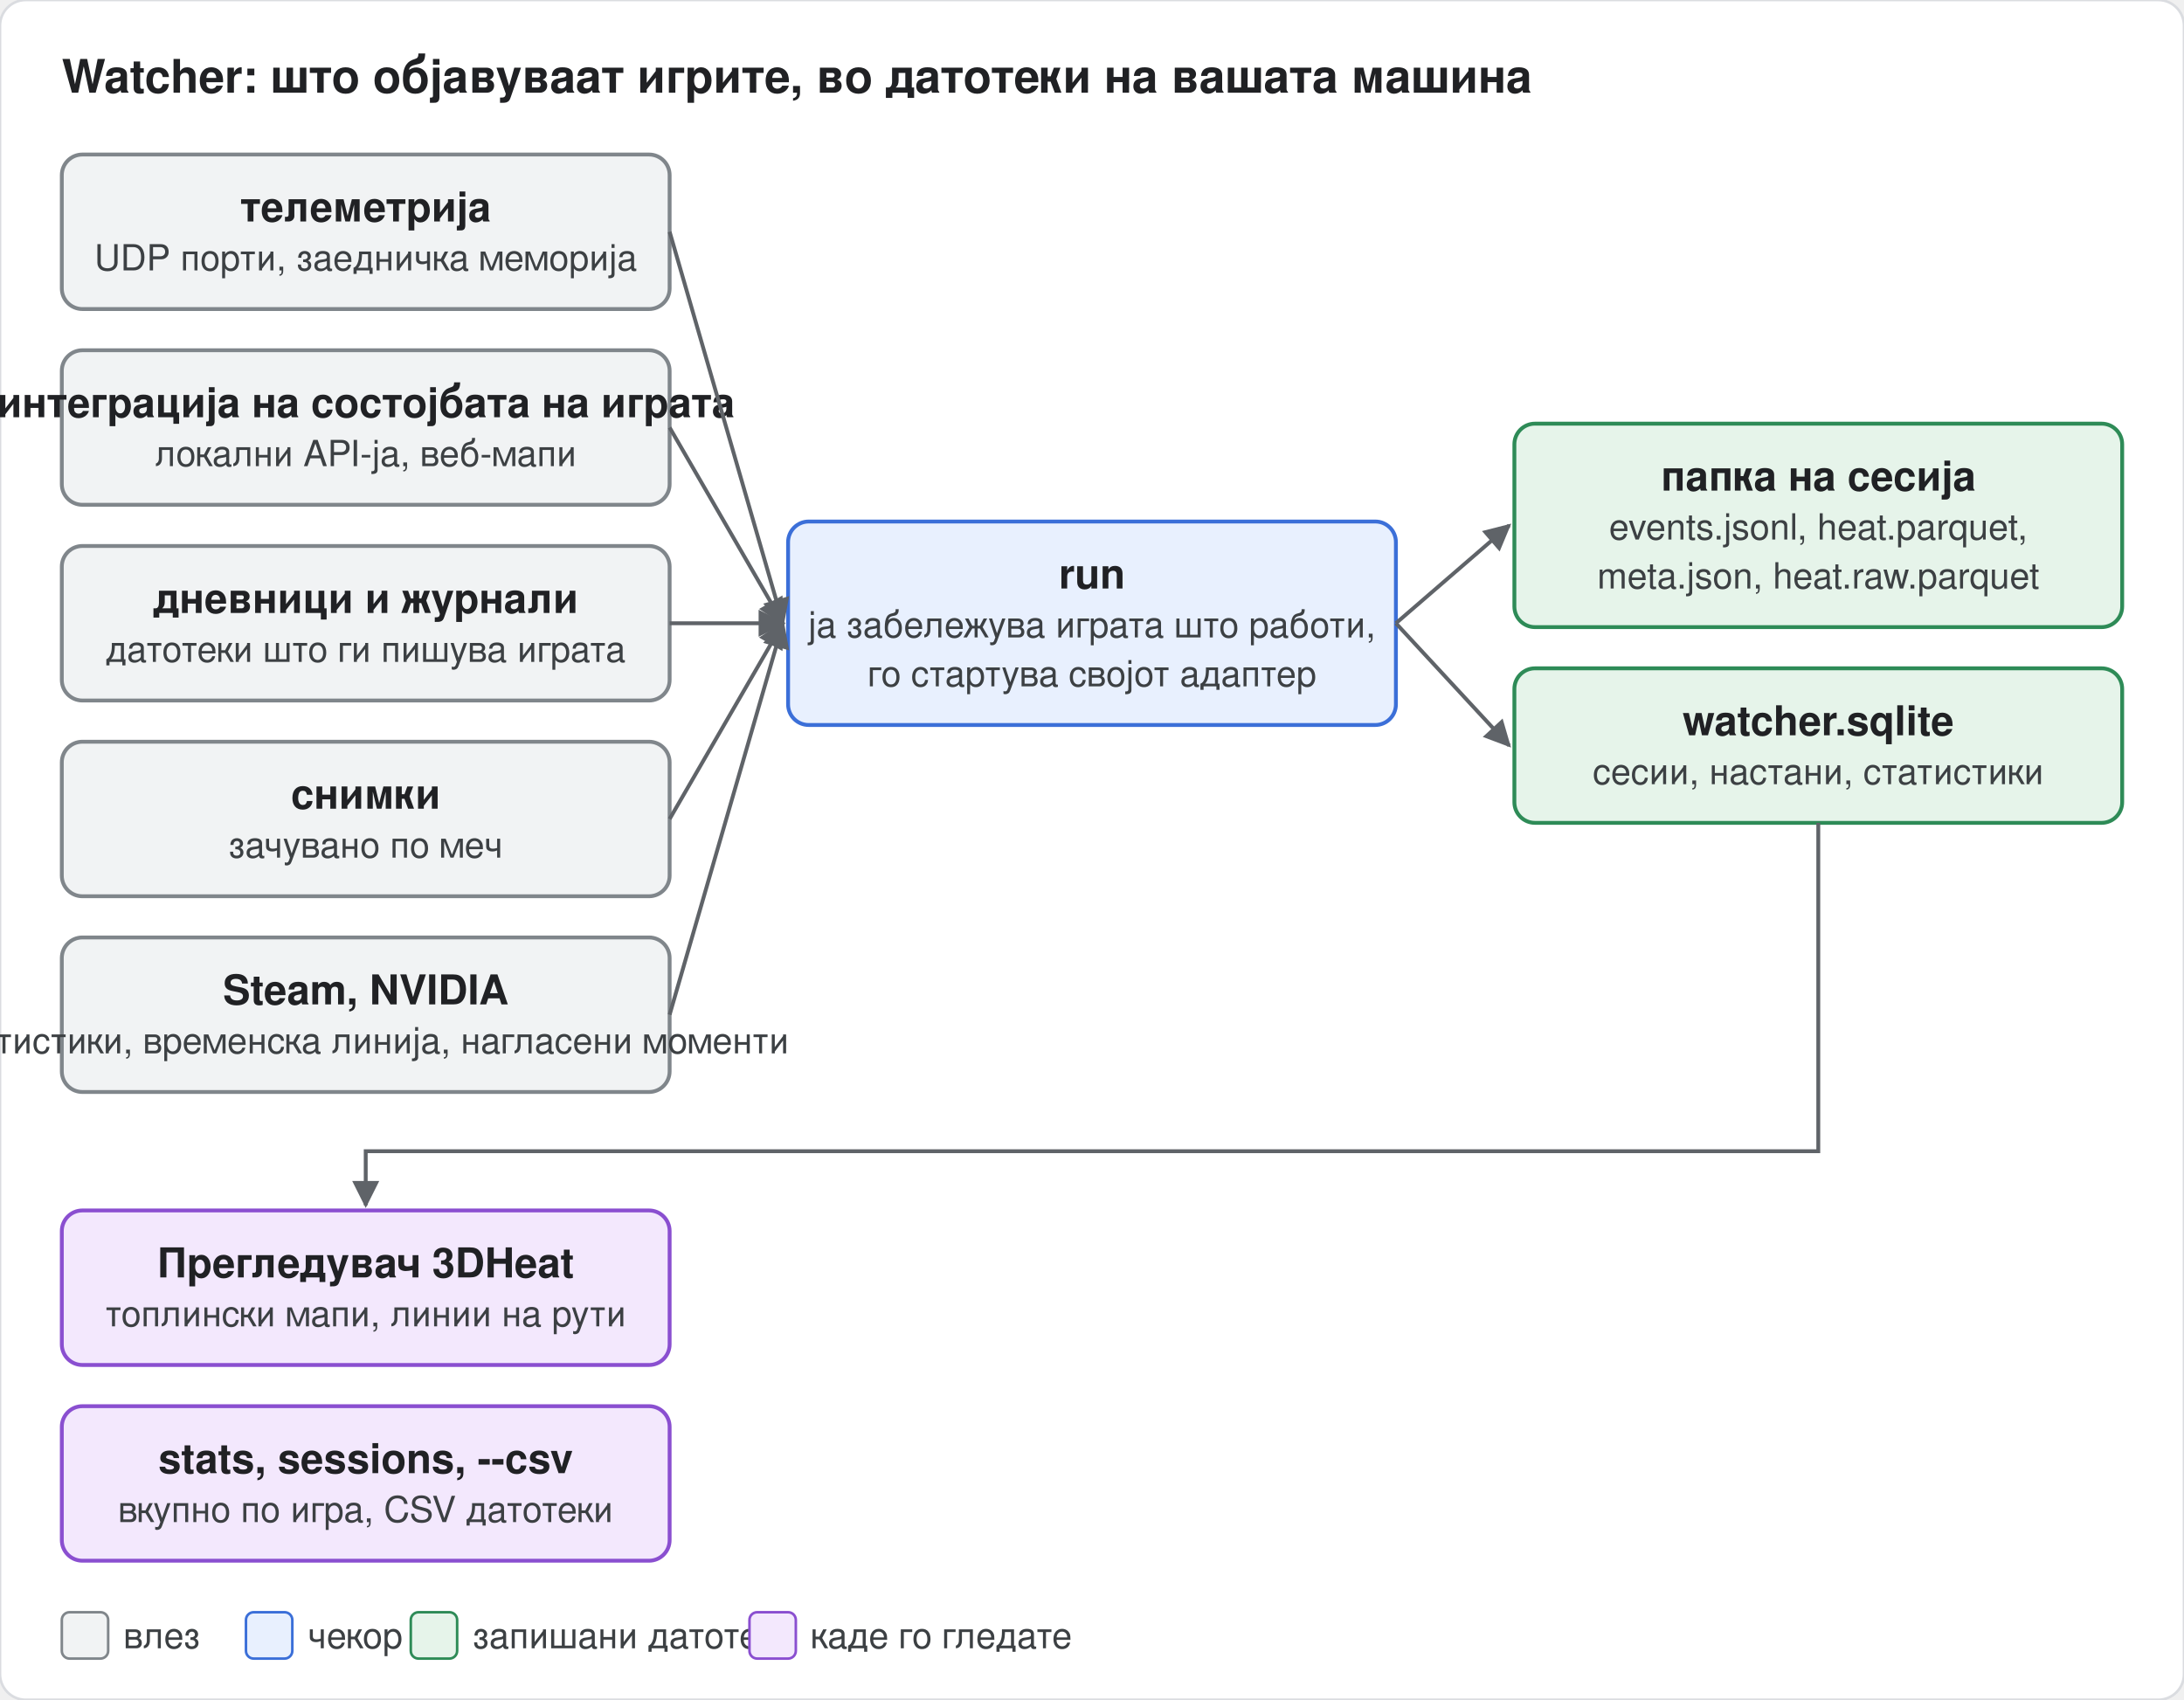
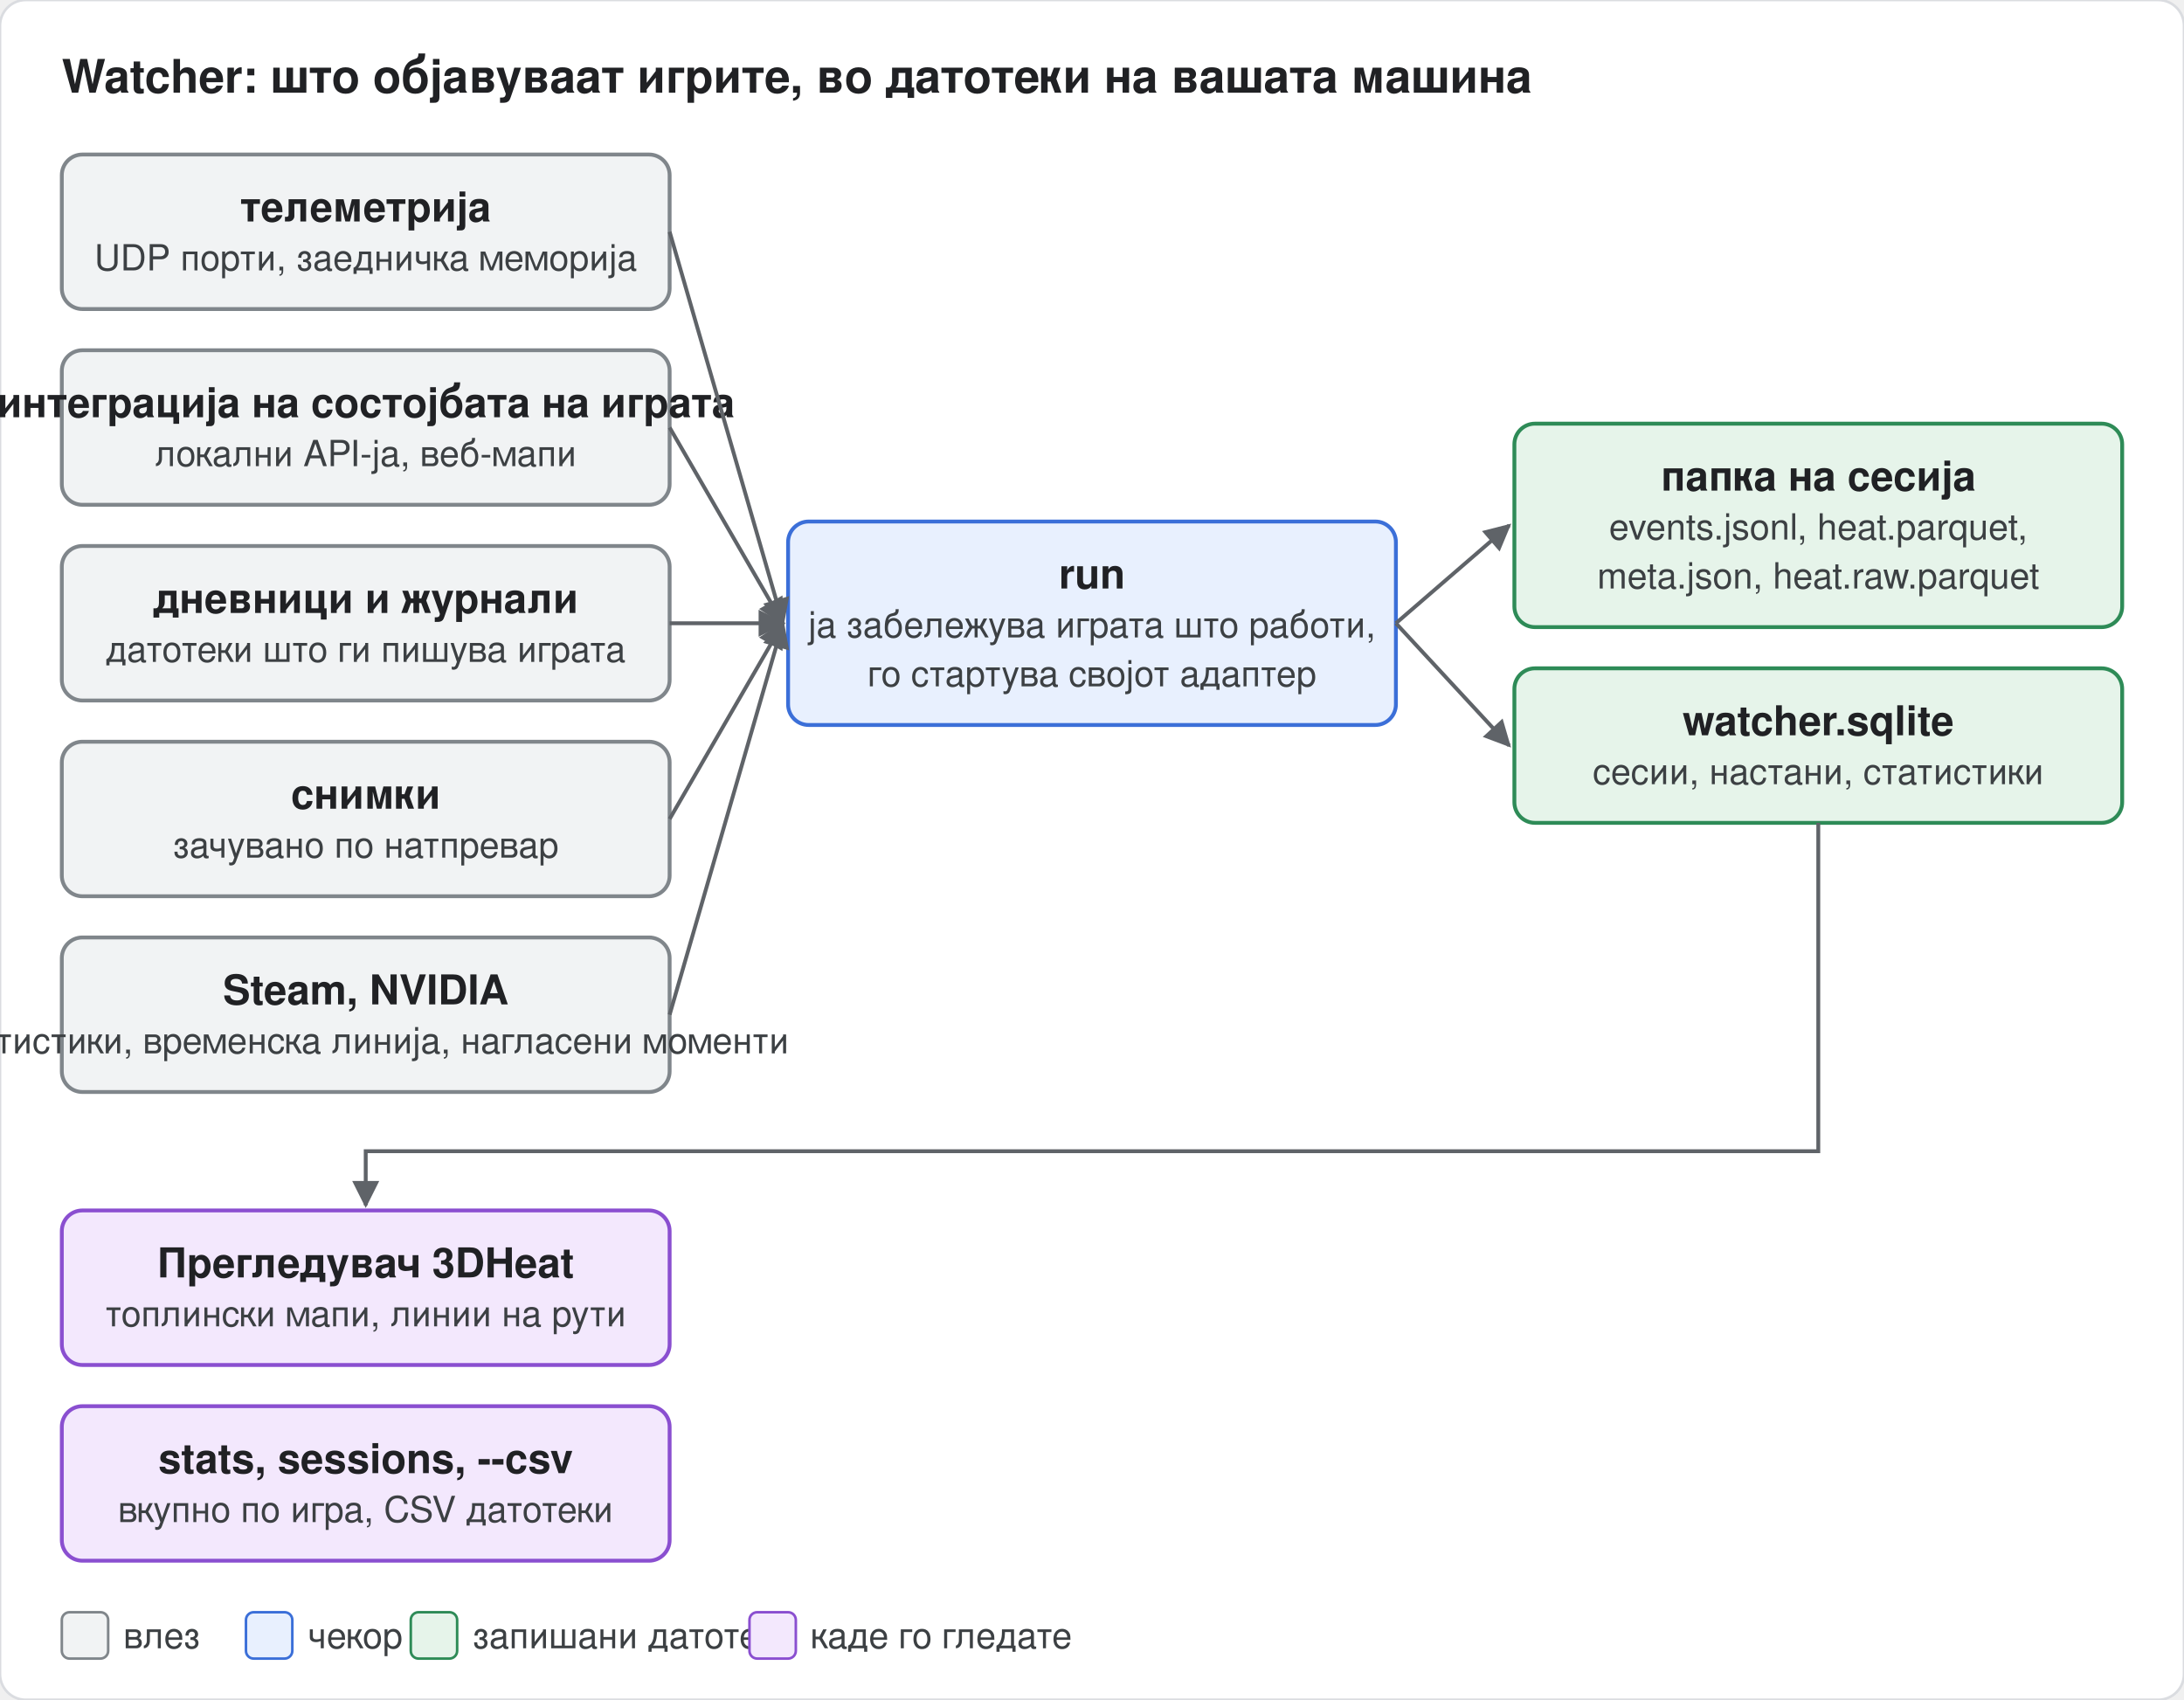
<svg xmlns="http://www.w3.org/2000/svg" width="848" height="660" viewBox="0 0 848 660" font-family="Segoe UI,Helvetica,Arial,sans-serif" role="img" aria-label="The watcher: what games publish, into files on your machine">
  <defs>
    <marker id="a" viewBox="0 0 10 10" refX="9" refY="5" markerWidth="7" markerHeight="7" orient="auto">
      <path d="M0,0 L10,5 L0,10 z" fill="#5f6368" />
    </marker>
  </defs>
  <rect width="848" height="660" rx="10" fill="#ffffff" stroke="#dadce0" />
  <text x="24" y="36" font-size="18" font-weight="600" fill="#202124">Watcher: што објавуваат игрите, во датотеки на вашата машина</text>
  <rect x="24" y="60.0" width="236" height="60" rx="8" fill="#f1f3f4" stroke="#80868b" stroke-width="1.5" />
  <text x="142.0" y="86.0" text-anchor="middle" font-weight="600" font-size="16" fill="#202124">телеметрија</text>
  <text x="142.0" y="105.0" text-anchor="middle" font-size="14" fill="#3c4043">UDP порти, заедничка меморија</text>
  <rect x="24" y="136.0" width="236" height="60" rx="8" fill="#f1f3f4" stroke="#80868b" stroke-width="1.5" />
  <text x="142.0" y="162.0" text-anchor="middle" font-weight="600" font-size="16" fill="#202124">интеграција на состојбата на играта</text>
  <text x="142.0" y="181.0" text-anchor="middle" font-size="14" fill="#3c4043">локални API-ја, веб-мапи</text>
  <rect x="24" y="212.0" width="236" height="60" rx="8" fill="#f1f3f4" stroke="#80868b" stroke-width="1.5" />
  <text x="142.0" y="238.0" text-anchor="middle" font-weight="600" font-size="16" fill="#202124">дневници и журнали</text>
  <text x="142.0" y="257.0" text-anchor="middle" font-size="14" fill="#3c4043">датотеки што ги пишува играта</text>
  <rect x="24" y="288.0" width="236" height="60" rx="8" fill="#f1f3f4" stroke="#80868b" stroke-width="1.5" />
  <text x="142.0" y="314.0" text-anchor="middle" font-weight="600" font-size="16" fill="#202124">снимки</text>
-   <text x="142.0" y="333.0" text-anchor="middle" font-size="14" fill="#3c4043">зачувано по меч</text>
+   <text x="142.0" y="333.0" text-anchor="middle" font-size="14" fill="#3c4043">зачувано по натпревар</text>
  <rect x="24" y="364.0" width="236" height="60" rx="8" fill="#f1f3f4" stroke="#80868b" stroke-width="1.5" />
  <text x="142.0" y="390.0" text-anchor="middle" font-weight="600" font-size="16" fill="#202124">Steam, NVIDIA</text>
  <text x="142.0" y="409.0" text-anchor="middle" font-size="14" fill="#3c4043">статистики, временска линија, нагласени моменти</text>
  <rect x="306" y="202.5" width="236" height="79" rx="8" fill="#e8f0fe" stroke="#3b6fd8" stroke-width="1.5" />
  <text x="424.0" y="228.5" text-anchor="middle" font-weight="600" font-size="16" fill="#202124">run</text>
  <text x="424.0" y="247.5" text-anchor="middle" font-size="14" fill="#3c4043">ја забележува играта што работи,</text>
  <text x="424.0" y="266.5" text-anchor="middle" font-size="14" fill="#3c4043">го стартува својот адаптер</text>
  <rect x="588" y="164.5" width="236" height="79" rx="8" fill="#e6f4ea" stroke="#2e8b57" stroke-width="1.5" />
  <text x="706.0" y="190.5" text-anchor="middle" font-weight="600" font-size="16" fill="#202124">папка на сесија</text>
  <text x="706.0" y="209.5" text-anchor="middle" font-size="14" fill="#3c4043">events.jsonl, heat.parquet,</text>
  <text x="706.0" y="228.5" text-anchor="middle" font-size="14" fill="#3c4043">meta.json, heat.raw.parquet</text>
  <rect x="588" y="259.5" width="236" height="60" rx="8" fill="#e6f4ea" stroke="#2e8b57" stroke-width="1.5" />
  <text x="706.0" y="285.5" text-anchor="middle" font-weight="600" font-size="16" fill="#202124">watcher.sqlite</text>
  <text x="706.0" y="304.5" text-anchor="middle" font-size="14" fill="#3c4043">сесии, настани, статистики</text>
  <line x1="260" y1="90.0" x2="304" y2="242.0" stroke="#5f6368" stroke-width="1.5" marker-end="url(#a)" />
  <line x1="260" y1="166.0" x2="304" y2="242.0" stroke="#5f6368" stroke-width="1.5" marker-end="url(#a)" />
  <line x1="260" y1="242.0" x2="304" y2="242.0" stroke="#5f6368" stroke-width="1.5" marker-end="url(#a)" />
  <line x1="260" y1="318.0" x2="304" y2="242.0" stroke="#5f6368" stroke-width="1.5" marker-end="url(#a)" />
  <line x1="260" y1="394.0" x2="304" y2="242.0" stroke="#5f6368" stroke-width="1.5" marker-end="url(#a)" />
  <line x1="542" y1="242.0" x2="586" y2="204.0" stroke="#5f6368" stroke-width="1.5" marker-end="url(#a)" />
  <line x1="542" y1="242.0" x2="586" y2="289.5" stroke="#5f6368" stroke-width="1.5" marker-end="url(#a)" />
  <path d="M706.0,319.5 V447.0 H142.0 V468.0" fill="none" stroke="#5f6368" stroke-width="1.5" marker-end="url(#a)" />
  <rect x="24" y="470.0" width="236" height="60" rx="8" fill="#f3e8fd" stroke="#8a4fd0" stroke-width="1.5" />
  <text x="142.0" y="496.0" text-anchor="middle" font-weight="600" font-size="16" fill="#202124">Прегледувач 3DHeat</text>
  <text x="142.0" y="515.0" text-anchor="middle" font-size="14" fill="#3c4043">топлински мапи, линии на рути</text>
  <rect x="24" y="546.0" width="236" height="60" rx="8" fill="#f3e8fd" stroke="#8a4fd0" stroke-width="1.5" />
  <text x="142.0" y="572.0" text-anchor="middle" font-weight="600" font-size="16" fill="#202124">stats, sessions, --csv</text>
  <text x="142.0" y="591.0" text-anchor="middle" font-size="14" fill="#3c4043">вкупно по игра, CSV датотеки</text>
  <rect x="24" y="626" width="18" height="18" rx="3" fill="#f1f3f4" stroke="#80868b" />
  <text x="48" y="640" font-size="14" fill="#3c4043">влез</text>
  <rect x="95.5" y="626" width="18" height="18" rx="3" fill="#e8f0fe" stroke="#3b6fd8" />
  <text x="119.5" y="640" font-size="14" fill="#3c4043">чекор</text>
  <rect x="159.5" y="626" width="18" height="18" rx="3" fill="#e6f4ea" stroke="#2e8b57" />
  <text x="183.5" y="640" font-size="14" fill="#3c4043">запишани датотеки</text>
  <rect x="291.0" y="626" width="18" height="18" rx="3" fill="#f3e8fd" stroke="#8a4fd0" />
  <text x="315.0" y="640" font-size="14" fill="#3c4043">каде го гледате</text>
</svg>
